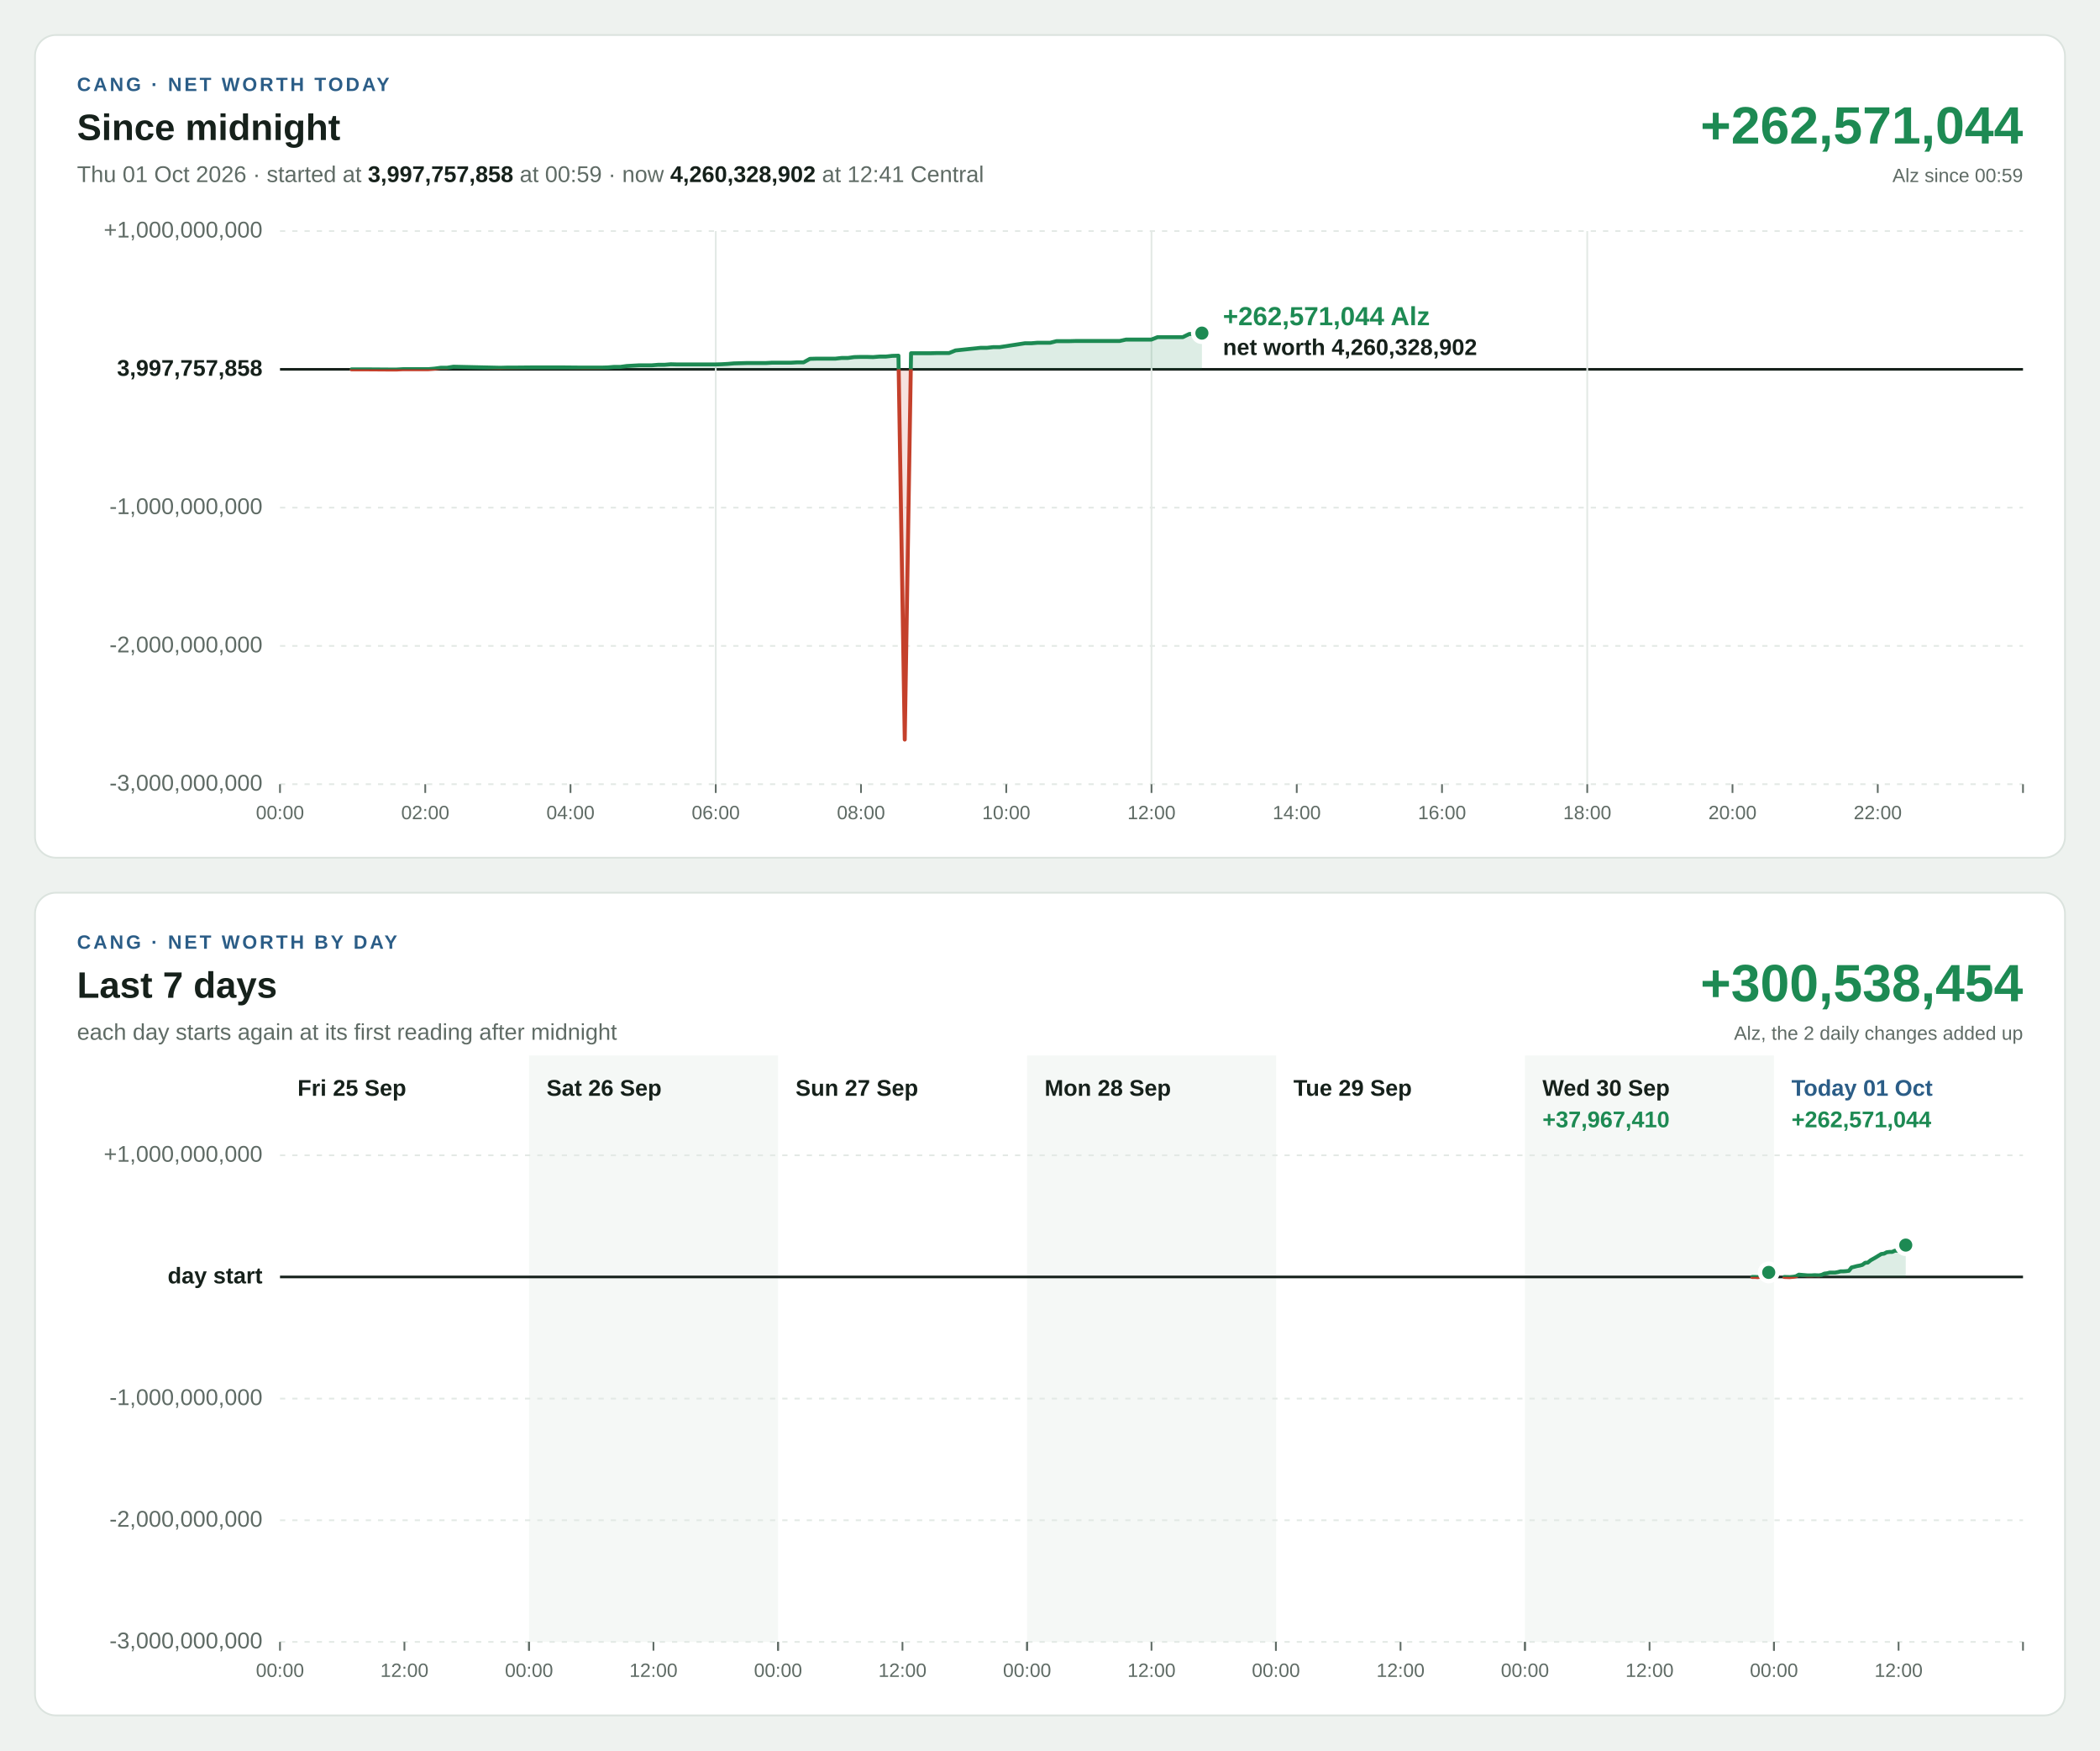
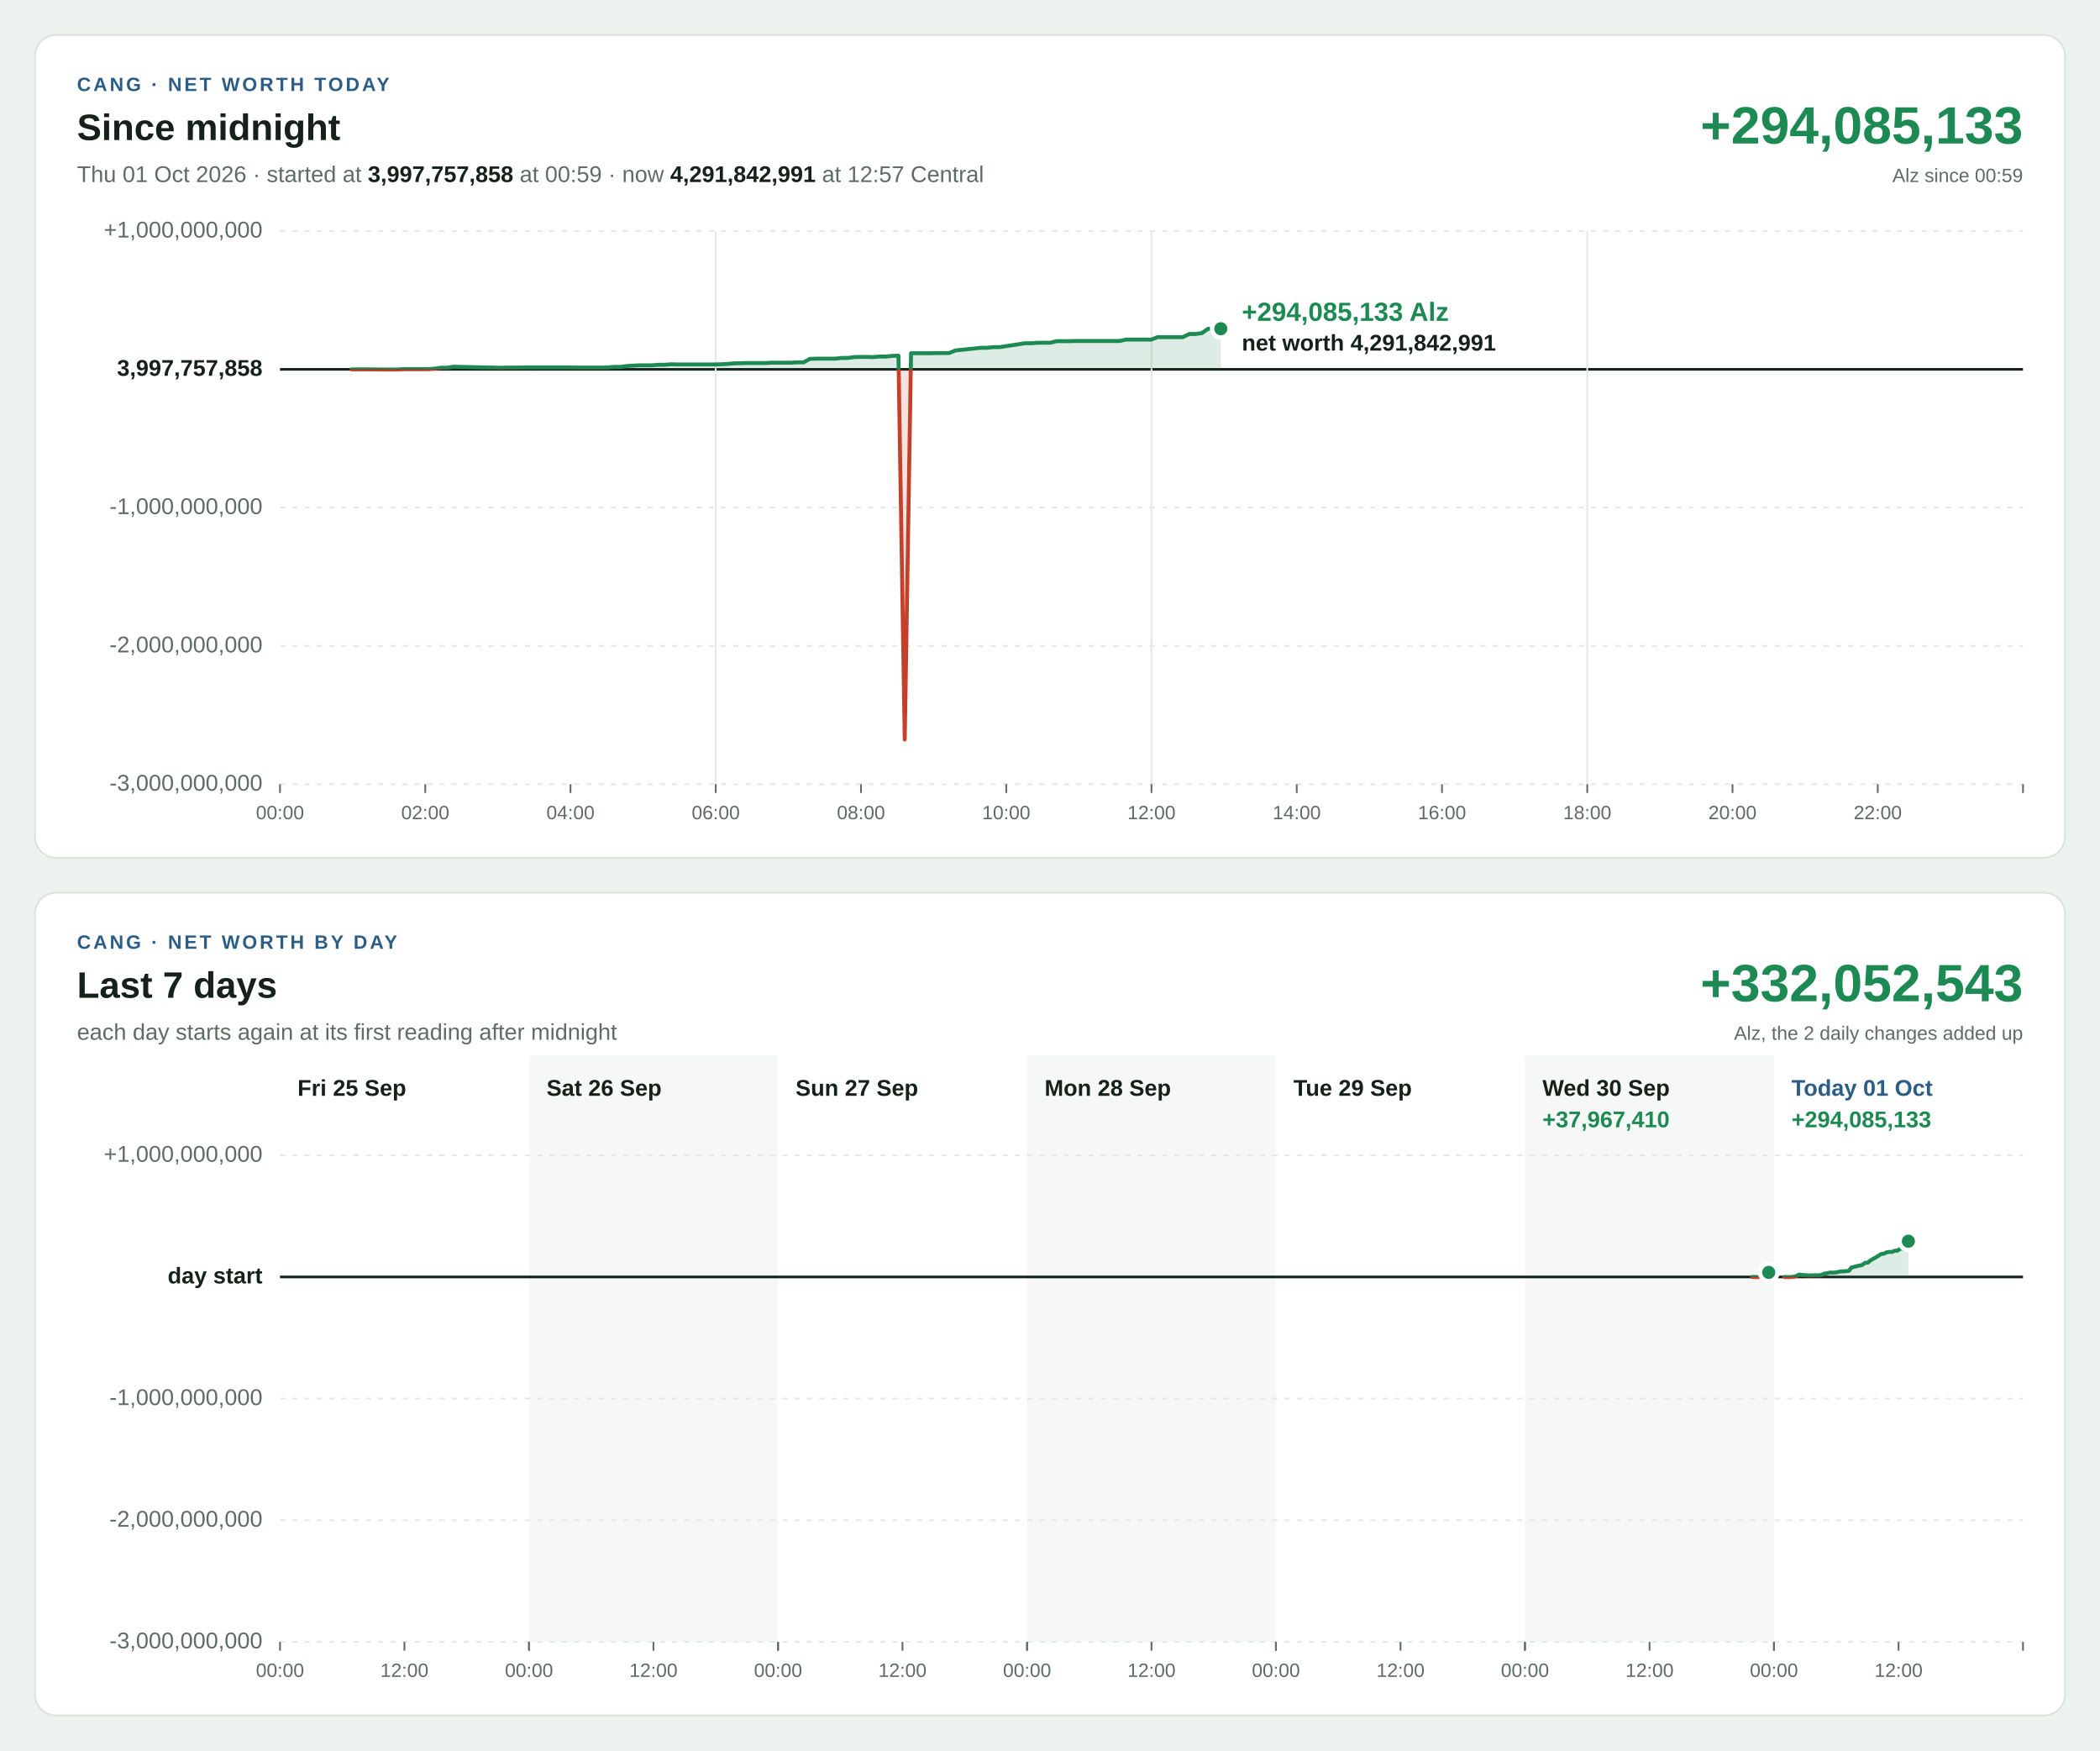
<svg xmlns="http://www.w3.org/2000/svg" width="1200" height="1000" viewBox="0 0 1200 1000" font-family="Segoe UI, Helvetica Neue, Arial, sans-serif" font-size="13" style="font-variant-numeric: tabular-nums">
  <rect width="1200" height="1000" fill="#eef2ef" />
  <g transform="translate(20,20)">
    <rect width="1160" height="470" rx="12" fill="#ffffff" stroke="#dbe3de" />
    <text x="24" y="32" font-size="11" font-weight="700" letter-spacing="1.4" fill="#2b5d87">CANG · NET WORTH TODAY</text>
    <text x="24" y="60" font-size="21" font-weight="700" fill="#16211b">Since midnight</text>
-     <text x="24" y="84" fill="#5f6b65">Thu 01 Oct 2026 · started at <tspan font-weight="700" fill="#16211b">3,997,757,858</tspan> at 00:59 · now <tspan font-weight="700" fill="#16211b">4,260,328,902</tspan> at 12:41 Central</text>
-     <text x="1136" y="62" font-size="30" font-weight="700" text-anchor="end" fill="#1d8a53">+262,571,044</text>
+     <text x="24" y="84" fill="#5f6b65">Thu 01 Oct 2026 · started at <tspan font-weight="700" fill="#16211b">3,997,757,858</tspan> at 00:59 · now <tspan font-weight="700" fill="#16211b">4,291,842,991</tspan> at 12:57 Central</text>
+     <text x="1136" y="62" font-size="30" font-weight="700" text-anchor="end" fill="#1d8a53">+294,085,133</text>
    <text x="1136" y="84" font-size="11" text-anchor="end" fill="#5f6b65">Alz since 00:59</text>
    <line x1="140" x2="1136" y1="428.0" y2="428.0" stroke="#e3e9e5" stroke-width="1" stroke-dasharray="3 4" />
    <text x="130" y="428.0" text-anchor="end" dominant-baseline="middle" font-weight="400" fill="#5f6b65">-3,000,000,000</text>
    <line x1="140" x2="1136" y1="349.0" y2="349.0" stroke="#e3e9e5" stroke-width="1" stroke-dasharray="3 4" />
    <text x="130" y="349.0" text-anchor="end" dominant-baseline="middle" font-weight="400" fill="#5f6b65">-2,000,000,000</text>
    <line x1="140" x2="1136" y1="270.0" y2="270.0" stroke="#e3e9e5" stroke-width="1" stroke-dasharray="3 4" />
    <text x="130" y="270.0" text-anchor="end" dominant-baseline="middle" font-weight="400" fill="#5f6b65">-1,000,000,000</text>
    <line x1="140" x2="1136" y1="191.0" y2="191.0" stroke="#16211b" stroke-width="1.5" />
    <text x="130" y="191.0" text-anchor="end" dominant-baseline="middle" font-weight="700" fill="#16211b">3,997,757,858</text>
    <line x1="140" x2="1136" y1="112.0" y2="112.0" stroke="#e3e9e5" stroke-width="1" stroke-dasharray="3 4" />
    <text x="130" y="112.0" text-anchor="end" dominant-baseline="middle" font-weight="400" fill="#5f6b65">+1,000,000,000</text>
    <line x1="140.0" x2="140.0" y1="428" y2="433" stroke="#5f6b65" stroke-width="1" />
    <text x="140.0" y="448" font-size="11" text-anchor="middle" fill="#5f6b65">00:00</text>
    <line x1="223.0" x2="223.0" y1="428" y2="433" stroke="#5f6b65" stroke-width="1" />
    <text x="223.0" y="448" font-size="11" text-anchor="middle" fill="#5f6b65">02:00</text>
    <line x1="306.0" x2="306.0" y1="428" y2="433" stroke="#5f6b65" stroke-width="1" />
    <text x="306.0" y="448" font-size="11" text-anchor="middle" fill="#5f6b65">04:00</text>
    <line x1="389.0" x2="389.0" y1="112" y2="428" stroke="#e3e9e5" stroke-width="1" />
    <line x1="389.0" x2="389.0" y1="428" y2="433" stroke="#5f6b65" stroke-width="1" />
    <text x="389.0" y="448" font-size="11" text-anchor="middle" fill="#5f6b65">06:00</text>
    <line x1="472.0" x2="472.0" y1="428" y2="433" stroke="#5f6b65" stroke-width="1" />
    <text x="472.0" y="448" font-size="11" text-anchor="middle" fill="#5f6b65">08:00</text>
    <line x1="555.0" x2="555.0" y1="428" y2="433" stroke="#5f6b65" stroke-width="1" />
    <text x="555.0" y="448" font-size="11" text-anchor="middle" fill="#5f6b65">10:00</text>
    <line x1="638.0" x2="638.0" y1="112" y2="428" stroke="#e3e9e5" stroke-width="1" />
    <line x1="638.0" x2="638.0" y1="428" y2="433" stroke="#5f6b65" stroke-width="1" />
    <text x="638.0" y="448" font-size="11" text-anchor="middle" fill="#5f6b65">12:00</text>
    <line x1="721.0" x2="721.0" y1="428" y2="433" stroke="#5f6b65" stroke-width="1" />
    <text x="721.0" y="448" font-size="11" text-anchor="middle" fill="#5f6b65">14:00</text>
    <line x1="804.0" x2="804.0" y1="428" y2="433" stroke="#5f6b65" stroke-width="1" />
    <text x="804.0" y="448" font-size="11" text-anchor="middle" fill="#5f6b65">16:00</text>
    <line x1="887.0" x2="887.0" y1="112" y2="428" stroke="#e3e9e5" stroke-width="1" />
    <line x1="887.0" x2="887.0" y1="428" y2="433" stroke="#5f6b65" stroke-width="1" />
    <text x="887.0" y="448" font-size="11" text-anchor="middle" fill="#5f6b65">18:00</text>
    <line x1="970.0" x2="970.0" y1="428" y2="433" stroke="#5f6b65" stroke-width="1" />
    <text x="970.0" y="448" font-size="11" text-anchor="middle" fill="#5f6b65">20:00</text>
    <line x1="1053.0" x2="1053.0" y1="428" y2="433" stroke="#5f6b65" stroke-width="1" />
    <text x="1053.0" y="448" font-size="11" text-anchor="middle" fill="#5f6b65">22:00</text>
    <line x1="1136.0" x2="1136.0" y1="428" y2="433" stroke="#5f6b65" stroke-width="1" />
    <defs>
-       <path id="shape-today" d="M180.9 191.0L180.9 191.0L184.6 191.0L188.2 191.0L202.9 191.1L206.6 191.1L210.2 190.9L217.3 190.9L220.9 190.9L224.6 190.9L228.2 190.6L231.8 190.1L235.4 190.1L239.1 189.5L265.9 190.1L269.5 190.0L273.1 190.0L283.9 189.9L287.5 189.9L291.2 189.9L294.8 189.9L298.4 189.9L302.0 189.9L312.9 190.0L316.5 190.0L320.1 190.0L323.7 190.0L327.3 189.9L330.9 189.6L334.5 189.6L338.1 189.1L341.7 188.9L345.3 188.7L348.9 188.7L352.5 188.7L356.1 188.4L359.7 188.4L363.3 188.1L367.0 188.2L370.5 188.2L374.1 188.2L377.8 188.2L381.4 188.2L385.0 188.2L388.6 188.2L392.2 188.1L395.8 187.9L399.4 187.6L403.0 187.5L406.6 187.4L410.3 187.4L413.9 187.4L417.5 187.4L421.1 187.2L424.7 187.2L428.4 187.2L432.0 187.2L435.6 187.0L439.2 187.0L442.8 185.0L446.4 184.9L450.0 184.9L453.6 184.9L457.3 184.9L460.9 184.5L464.5 184.5L468.1 184.0L471.7 183.9L475.3 183.9L478.9 184.0L482.6 183.7L486.2 183.7L489.8 183.3L493.4 183.2L497.0 402.5L500.6 181.8L504.3 181.8L507.9 181.8L511.5 181.8L515.1 181.7L518.7 181.7L522.3 181.7L526.0 180.2L540.4 178.7L544.0 178.7L547.6 178.3L551.3 178.3L565.7 176.1L569.3 176.1L572.9 175.8L576.6 175.8L580.1 175.8L583.7 174.9L587.4 174.9L591.0 174.9L594.6 174.8L598.2 174.8L601.8 174.8L605.4 174.8L609.0 174.8L612.6 174.8L616.2 174.8L619.8 174.8L623.4 174.0L627.1 174.0L630.7 174.0L634.3 174.0L637.9 174.0L641.5 172.6L645.1 172.6L648.8 172.6L652.3 172.6L655.9 172.6L659.6 170.8L663.2 170.8L666.8 170.3L666.8 191.0Z" />
-       <path id="line-today" d="M180.9 191.0L184.6 191.0L188.2 191.0L202.9 191.1L206.6 191.1L210.2 190.9L217.3 190.9L220.9 190.9L224.6 190.9L228.2 190.6L231.8 190.1L235.4 190.1L239.1 189.5L265.9 190.1L269.5 190.0L273.1 190.0L283.9 189.9L287.5 189.9L291.2 189.9L294.8 189.9L298.4 189.9L302.0 189.9L312.9 190.0L316.5 190.0L320.1 190.0L323.7 190.0L327.3 189.9L330.9 189.6L334.5 189.6L338.1 189.1L341.7 188.9L345.3 188.7L348.9 188.7L352.5 188.7L356.1 188.4L359.7 188.4L363.3 188.1L367.0 188.2L370.5 188.2L374.1 188.2L377.8 188.2L381.4 188.2L385.0 188.2L388.6 188.2L392.2 188.1L395.8 187.9L399.4 187.6L403.0 187.5L406.6 187.4L410.3 187.4L413.9 187.4L417.5 187.4L421.1 187.2L424.7 187.2L428.4 187.2L432.0 187.2L435.6 187.0L439.2 187.0L442.8 185.0L446.4 184.9L450.0 184.9L453.6 184.9L457.3 184.9L460.9 184.5L464.5 184.5L468.1 184.0L471.7 183.9L475.3 183.9L478.9 184.0L482.6 183.7L486.2 183.7L489.8 183.3L493.4 183.2L497.0 402.5L500.6 181.8L504.3 181.8L507.9 181.8L511.5 181.8L515.1 181.7L518.7 181.7L522.3 181.7L526.0 180.2L540.4 178.7L544.0 178.7L547.6 178.3L551.3 178.3L565.7 176.1L569.3 176.1L572.9 175.8L576.6 175.8L580.1 175.8L583.7 174.9L587.4 174.9L591.0 174.9L594.6 174.8L598.2 174.8L601.8 174.8L605.4 174.8L609.0 174.8L612.6 174.8L616.2 174.8L619.8 174.8L623.4 174.0L627.1 174.0L630.7 174.0L634.3 174.0L637.9 174.0L641.5 172.6L645.1 172.6L648.8 172.6L652.3 172.6L655.9 172.6L659.6 170.8L663.2 170.8L666.8 170.3" />
+       <path id="shape-today" d="M180.9 191.0L180.9 191.0L184.6 191.0L188.2 191.0L202.9 191.1L206.6 191.1L210.2 190.9L217.3 190.9L220.9 190.9L224.6 190.9L228.2 190.6L231.8 190.1L235.4 190.1L239.1 189.5L265.9 190.1L269.5 190.0L273.1 190.0L283.9 189.9L287.5 189.9L291.2 189.9L294.8 189.9L298.4 189.9L302.0 189.9L312.9 190.0L316.5 190.0L320.1 190.0L323.7 190.0L327.3 189.9L330.9 189.6L334.5 189.6L338.1 189.1L341.7 188.9L345.3 188.7L348.9 188.7L352.5 188.7L356.1 188.4L359.7 188.4L363.3 188.1L367.0 188.2L370.5 188.2L374.1 188.2L377.8 188.2L381.4 188.2L385.0 188.2L388.6 188.2L392.2 188.1L395.8 187.9L399.4 187.6L403.0 187.5L406.6 187.4L410.3 187.4L413.9 187.4L417.5 187.4L421.1 187.2L424.7 187.2L428.4 187.2L432.0 187.2L435.6 187.0L439.2 187.0L442.8 185.0L446.4 184.9L450.0 184.9L453.6 184.9L457.3 184.9L460.9 184.5L464.5 184.5L468.1 184.0L471.7 183.9L475.3 183.9L478.9 184.0L482.6 183.7L486.2 183.7L489.8 183.3L493.4 183.2L497.0 402.5L500.6 181.8L504.3 181.8L507.9 181.8L511.5 181.8L515.1 181.7L518.7 181.7L522.3 181.7L526.0 180.2L540.4 178.7L544.0 178.7L547.6 178.3L551.3 178.3L565.7 176.1L569.3 176.1L572.9 175.8L576.6 175.8L580.1 175.8L583.7 174.9L587.4 174.9L591.0 174.9L594.6 174.8L598.2 174.8L601.8 174.8L605.4 174.8L609.0 174.8L612.6 174.8L616.2 174.8L619.8 174.8L623.4 174.0L627.1 174.0L630.7 174.0L634.3 174.0L637.9 174.0L641.5 172.6L645.1 172.6L648.8 172.6L652.3 172.6L655.9 172.6L659.6 170.8L663.2 170.8L666.8 170.3L670.4 167.8L674.0 167.8L677.6 167.8L677.6 191.0Z" />
+       <path id="line-today" d="M180.9 191.0L184.6 191.0L188.2 191.0L202.9 191.1L206.6 191.1L210.2 190.9L217.3 190.9L220.9 190.9L224.6 190.9L228.2 190.6L231.8 190.1L235.4 190.1L239.1 189.5L265.9 190.1L269.5 190.0L273.1 190.0L283.9 189.9L287.5 189.9L291.2 189.9L294.8 189.9L298.4 189.9L302.0 189.9L312.9 190.0L316.5 190.0L320.1 190.0L323.7 190.0L327.3 189.9L330.9 189.6L334.5 189.6L338.1 189.1L341.7 188.9L345.3 188.7L348.9 188.7L352.5 188.7L356.1 188.4L359.7 188.4L363.3 188.1L367.0 188.2L370.5 188.2L374.1 188.2L377.8 188.2L381.4 188.2L385.0 188.2L388.6 188.2L392.2 188.1L395.8 187.9L399.4 187.6L403.0 187.5L406.6 187.4L410.3 187.4L413.9 187.4L417.5 187.4L421.1 187.2L424.7 187.2L428.4 187.2L432.0 187.2L435.6 187.0L439.2 187.0L442.8 185.0L446.4 184.9L450.0 184.9L453.6 184.9L457.3 184.9L460.9 184.5L464.5 184.5L468.1 184.0L471.7 183.9L475.3 183.9L478.9 184.0L482.6 183.7L486.2 183.7L489.8 183.3L493.4 183.2L497.0 402.5L500.6 181.8L504.3 181.8L507.9 181.8L511.5 181.8L515.1 181.7L518.7 181.7L522.3 181.7L526.0 180.2L540.4 178.7L544.0 178.7L547.6 178.3L551.3 178.3L565.7 176.1L569.3 176.1L572.9 175.8L576.6 175.8L580.1 175.8L583.7 174.9L587.4 174.9L591.0 174.9L594.6 174.8L598.2 174.8L601.8 174.8L605.4 174.8L609.0 174.8L612.6 174.8L616.2 174.8L619.8 174.8L623.4 174.0L627.1 174.0L630.7 174.0L634.3 174.0L637.9 174.0L641.5 172.6L645.1 172.6L648.8 172.6L652.3 172.6L655.9 172.6L659.6 170.8L663.2 170.8L666.8 170.3L670.4 167.8L674.0 167.8L677.6 167.8" />
      <clipPath id="up-today">
        <rect x="140" y="112" width="996" height="79.0" />
      </clipPath>
      <clipPath id="down-today">
        <rect x="140" y="191.0" width="996" height="237.0" />
      </clipPath>
    </defs>
    <use href="#shape-today" fill="#1d8a53" fill-opacity="0.15" clip-path="url(#up-today)" />
    <use href="#line-today" fill="none" stroke="#1d8a53" stroke-width="2.25" stroke-linejoin="round" stroke-linecap="round" clip-path="url(#up-today)" />
    <use href="#shape-today" fill="#c4402b" fill-opacity="0.15" clip-path="url(#down-today)" />
    <use href="#line-today" fill="none" stroke="#c4402b" stroke-width="2.25" stroke-linejoin="round" stroke-linecap="round" clip-path="url(#down-today)" />
-     <circle cx="666.8" cy="170.3" r="5" fill="#1d8a53" stroke="#ffffff" stroke-width="2.5" />
-     <text x="678.8" y="165.8" text-anchor="start" font-size="15" font-weight="700" fill="#1d8a53" stroke="#ffffff" stroke-width="4" stroke-linejoin="round" paint-order="stroke">+262,571,044 Alz</text>
-     <text x="678.8" y="182.8" text-anchor="start" font-size="13" font-weight="600" fill="#16211b" stroke="#ffffff" stroke-width="4" stroke-linejoin="round" paint-order="stroke">net worth 4,260,328,902</text>
+     <circle cx="677.6" cy="167.8" r="5" fill="#1d8a53" stroke="#ffffff" stroke-width="2.5" />
+     <text x="689.6" y="163.3" text-anchor="start" font-size="15" font-weight="700" fill="#1d8a53" stroke="#ffffff" stroke-width="4" stroke-linejoin="round" paint-order="stroke">+294,085,133 Alz</text>
+     <text x="689.6" y="180.3" text-anchor="start" font-size="13" font-weight="600" fill="#16211b" stroke="#ffffff" stroke-width="4" stroke-linejoin="round" paint-order="stroke">net worth 4,291,842,991</text>
  </g>
  <g transform="translate(20,510)">
    <rect width="1160" height="470" rx="12" fill="#ffffff" stroke="#dbe3de" />
    <text x="24" y="32" font-size="11" font-weight="700" letter-spacing="1.4" fill="#2b5d87">CANG · NET WORTH BY DAY</text>
    <text x="24" y="60" font-size="21" font-weight="700" fill="#16211b">Last 7 days</text>
    <text x="24" y="84" fill="#5f6b65">each day starts again at its first reading after midnight</text>
-     <text x="1136" y="62" font-size="30" font-weight="700" text-anchor="end" fill="#1d8a53">+300,538,454</text>
+     <text x="1136" y="62" font-size="30" font-weight="700" text-anchor="end" fill="#1d8a53">+332,052,543</text>
    <text x="1136" y="84" font-size="11" text-anchor="end" fill="#5f6b65">Alz, the 2 daily changes added up</text>
    <rect x="282.3" y="93" width="142.3" height="335" fill="#f5f8f6" />
    <rect x="566.9" y="93" width="142.3" height="335" fill="#f5f8f6" />
    <rect x="851.4" y="93" width="142.3" height="335" fill="#f5f8f6" />
    <line x1="140" x2="1136" y1="428.0" y2="428.0" stroke="#e3e9e5" stroke-width="1" stroke-dasharray="3 4" />
    <text x="130" y="428.0" text-anchor="end" dominant-baseline="middle" font-weight="400" fill="#5f6b65">-3,000,000,000</text>
    <line x1="140" x2="1136" y1="358.5" y2="358.5" stroke="#e3e9e5" stroke-width="1" stroke-dasharray="3 4" />
    <text x="130" y="358.5" text-anchor="end" dominant-baseline="middle" font-weight="400" fill="#5f6b65">-2,000,000,000</text>
    <line x1="140" x2="1136" y1="289.0" y2="289.0" stroke="#e3e9e5" stroke-width="1" stroke-dasharray="3 4" />
    <text x="130" y="289.0" text-anchor="end" dominant-baseline="middle" font-weight="400" fill="#5f6b65">-1,000,000,000</text>
    <line x1="140" x2="1136" y1="219.5" y2="219.5" stroke="#16211b" stroke-width="1.5" />
    <text x="130" y="219.5" text-anchor="end" dominant-baseline="middle" font-weight="700" fill="#16211b">day start</text>
    <line x1="140" x2="1136" y1="150.0" y2="150.0" stroke="#e3e9e5" stroke-width="1" stroke-dasharray="3 4" />
    <text x="130" y="150.0" text-anchor="end" dominant-baseline="middle" font-weight="400" fill="#5f6b65">+1,000,000,000</text>
    <text x="150.0" y="116" font-weight="700" fill="#16211b">Fri 25 Sep</text>
    <line x1="140.0" x2="140.0" y1="428" y2="433" stroke="#5f6b65" stroke-width="1" />
    <text x="140.0" y="448" font-size="11" text-anchor="middle" fill="#5f6b65">00:00</text>
    <line x1="211.1" x2="211.1" y1="428" y2="433" stroke="#5f6b65" stroke-width="1" />
    <text x="211.1" y="448" font-size="11" text-anchor="middle" fill="#5f6b65">12:00</text>
    <line x1="282.3" x2="282.3" y1="428" y2="433" stroke="#5f6b65" stroke-width="1" />
    <text x="292.3" y="116" font-weight="700" fill="#16211b">Sat 26 Sep</text>
    <line x1="282.3" x2="282.3" y1="428" y2="433" stroke="#5f6b65" stroke-width="1" />
    <text x="282.3" y="448" font-size="11" text-anchor="middle" fill="#5f6b65">00:00</text>
    <line x1="353.4" x2="353.4" y1="428" y2="433" stroke="#5f6b65" stroke-width="1" />
    <text x="353.4" y="448" font-size="11" text-anchor="middle" fill="#5f6b65">12:00</text>
    <line x1="424.6" x2="424.6" y1="428" y2="433" stroke="#5f6b65" stroke-width="1" />
    <text x="434.6" y="116" font-weight="700" fill="#16211b">Sun 27 Sep</text>
    <line x1="424.6" x2="424.6" y1="428" y2="433" stroke="#5f6b65" stroke-width="1" />
    <text x="424.6" y="448" font-size="11" text-anchor="middle" fill="#5f6b65">00:00</text>
    <line x1="495.7" x2="495.7" y1="428" y2="433" stroke="#5f6b65" stroke-width="1" />
    <text x="495.7" y="448" font-size="11" text-anchor="middle" fill="#5f6b65">12:00</text>
    <line x1="566.9" x2="566.9" y1="428" y2="433" stroke="#5f6b65" stroke-width="1" />
    <text x="576.9" y="116" font-weight="700" fill="#16211b">Mon 28 Sep</text>
    <line x1="566.9" x2="566.9" y1="428" y2="433" stroke="#5f6b65" stroke-width="1" />
    <text x="566.9" y="448" font-size="11" text-anchor="middle" fill="#5f6b65">00:00</text>
    <line x1="638.0" x2="638.0" y1="428" y2="433" stroke="#5f6b65" stroke-width="1" />
    <text x="638.0" y="448" font-size="11" text-anchor="middle" fill="#5f6b65">12:00</text>
    <line x1="709.1" x2="709.1" y1="428" y2="433" stroke="#5f6b65" stroke-width="1" />
    <text x="719.1" y="116" font-weight="700" fill="#16211b">Tue 29 Sep</text>
    <line x1="709.1" x2="709.1" y1="428" y2="433" stroke="#5f6b65" stroke-width="1" />
    <text x="709.1" y="448" font-size="11" text-anchor="middle" fill="#5f6b65">00:00</text>
    <line x1="780.3" x2="780.3" y1="428" y2="433" stroke="#5f6b65" stroke-width="1" />
    <text x="780.3" y="448" font-size="11" text-anchor="middle" fill="#5f6b65">12:00</text>
    <line x1="851.4" x2="851.4" y1="428" y2="433" stroke="#5f6b65" stroke-width="1" />
    <text x="861.4" y="116" font-weight="700" fill="#16211b">Wed 30 Sep</text>
    <line x1="851.4" x2="851.4" y1="428" y2="433" stroke="#5f6b65" stroke-width="1" />
    <text x="851.4" y="448" font-size="11" text-anchor="middle" fill="#5f6b65">00:00</text>
    <line x1="922.6" x2="922.6" y1="428" y2="433" stroke="#5f6b65" stroke-width="1" />
    <text x="922.6" y="448" font-size="11" text-anchor="middle" fill="#5f6b65">12:00</text>
    <line x1="993.7" x2="993.7" y1="428" y2="433" stroke="#5f6b65" stroke-width="1" />
    <text x="861.4" y="134" font-weight="700" fill="#1d8a53">+37,967,410</text>
    <defs>
      <path id="shape-day5" d="M981.3 219.5L981.3 219.5L982.9 219.5L984.4 219.6L986.0 219.4L987.5 219.4L989.1 218.4L990.7 216.9L990.7 219.5Z" />
      <path id="line-day5" d="M981.3 219.5L982.9 219.5L984.4 219.6L986.0 219.4L987.5 219.4L989.1 218.4L990.7 216.9" />
      <clipPath id="up-day5">
        <rect x="140" y="150" width="996" height="69.5" />
      </clipPath>
      <clipPath id="down-day5">
        <rect x="140" y="219.5" width="996" height="208.5" />
      </clipPath>
    </defs>
    <use href="#shape-day5" fill="#1d8a53" fill-opacity="0.15" clip-path="url(#up-day5)" />
    <use href="#line-day5" fill="none" stroke="#1d8a53" stroke-width="2.25" stroke-linejoin="round" stroke-linecap="round" clip-path="url(#up-day5)" />
    <use href="#shape-day5" fill="#c4402b" fill-opacity="0.15" clip-path="url(#down-day5)" />
    <use href="#line-day5" fill="none" stroke="#c4402b" stroke-width="2.25" stroke-linejoin="round" stroke-linecap="round" clip-path="url(#down-day5)" />
    <circle cx="990.7" cy="216.9" r="5" fill="#1d8a53" stroke="#ffffff" stroke-width="2.5" />
    <text x="1003.7" y="116" font-weight="700" fill="#2b5d87">Today 01 Oct</text>
    <line x1="993.7" x2="993.7" y1="428" y2="433" stroke="#5f6b65" stroke-width="1" />
    <text x="993.7" y="448" font-size="11" text-anchor="middle" fill="#5f6b65">00:00</text>
    <line x1="1064.9" x2="1064.9" y1="428" y2="433" stroke="#5f6b65" stroke-width="1" />
    <text x="1064.9" y="448" font-size="11" text-anchor="middle" fill="#5f6b65">12:00</text>
    <line x1="1136.0" x2="1136.0" y1="428" y2="433" stroke="#5f6b65" stroke-width="1" />
-     <text x="1003.7" y="134" font-weight="700" fill="#1d8a53">+262,571,044</text>
+     <text x="1003.7" y="134" font-weight="700" fill="#1d8a53">+294,085,133</text>
    <defs>
-       <path id="shape-day6" d="M999.6 219.5L999.6 219.5L1002.7 219.6L1004.8 219.4L1006.3 219.1L1007.9 218.2L1012.7 218.6L1015.3 218.6L1016.9 218.5L1019.4 218.6L1021.0 218.3L1022.5 217.6L1024.1 217.4L1025.6 217.0L1027.2 217.0L1028.7 217.0L1030.3 216.7L1031.8 216.3L1033.4 216.3L1034.9 216.2L1036.5 216.0L1038.0 214.1L1039.6 213.7L1041.1 213.3L1042.7 213.0L1044.2 212.6L1045.8 211.4L1047.3 211.3L1048.9 210.0L1051.9 208.3L1055.0 206.4L1056.6 206.2L1058.1 205.4L1059.7 205.2L1061.2 205.2L1062.8 204.5L1064.3 204.5L1065.9 203.3L1067.4 203.3L1069.0 201.3L1069.0 219.5Z" />
-       <path id="line-day6" d="M999.6 219.5L1002.7 219.6L1004.8 219.4L1006.3 219.1L1007.9 218.2L1012.7 218.6L1015.3 218.6L1016.9 218.5L1019.4 218.6L1021.0 218.3L1022.5 217.6L1024.1 217.4L1025.6 217.0L1027.2 217.0L1028.7 217.0L1030.3 216.7L1031.8 216.3L1033.4 216.3L1034.9 216.2L1036.5 216.0L1038.0 214.1L1039.6 213.7L1041.1 213.3L1042.7 213.0L1044.2 212.6L1045.8 211.4L1047.3 211.3L1048.9 210.0L1051.9 208.3L1055.0 206.4L1056.6 206.2L1058.1 205.4L1059.7 205.2L1061.2 205.2L1062.8 204.5L1064.3 204.5L1065.9 203.3L1067.4 203.3L1069.0 201.3" />
+       <path id="shape-day6" d="M999.6 219.5L999.6 219.5L1002.7 219.6L1004.8 219.4L1006.3 219.1L1007.9 218.2L1012.7 218.6L1015.3 218.6L1016.9 218.5L1019.4 218.6L1021.0 218.3L1022.5 217.6L1024.1 217.4L1025.6 217.0L1027.2 217.0L1028.7 217.0L1030.3 216.7L1031.8 216.3L1033.4 216.3L1034.9 216.2L1036.5 216.0L1038.0 214.1L1039.6 213.7L1041.1 213.3L1042.7 213.0L1044.2 212.6L1045.8 211.4L1047.3 211.3L1048.9 210.0L1051.9 208.3L1055.0 206.4L1056.6 206.2L1058.1 205.4L1059.7 205.2L1061.2 205.2L1062.8 204.5L1064.3 204.5L1065.9 203.3L1067.4 203.3L1069.0 201.3L1070.5 199.1L1070.5 219.5Z" />
+       <path id="line-day6" d="M999.6 219.5L1002.7 219.6L1004.8 219.4L1006.3 219.1L1007.9 218.2L1012.7 218.6L1015.3 218.6L1016.9 218.5L1019.4 218.6L1021.0 218.3L1022.5 217.6L1024.1 217.4L1025.6 217.0L1027.2 217.0L1028.7 217.0L1030.3 216.7L1031.8 216.3L1033.4 216.3L1034.9 216.2L1036.5 216.0L1038.0 214.1L1039.6 213.7L1041.1 213.3L1042.7 213.0L1044.2 212.6L1045.8 211.4L1047.3 211.3L1048.9 210.0L1051.9 208.3L1055.0 206.4L1056.6 206.2L1058.1 205.4L1059.7 205.2L1061.2 205.2L1062.8 204.5L1064.3 204.5L1065.9 203.3L1067.4 203.3L1069.0 201.3L1070.5 199.1" />
      <clipPath id="up-day6">
        <rect x="140" y="150" width="996" height="69.5" />
      </clipPath>
      <clipPath id="down-day6">
        <rect x="140" y="219.5" width="996" height="208.5" />
      </clipPath>
    </defs>
    <use href="#shape-day6" fill="#1d8a53" fill-opacity="0.15" clip-path="url(#up-day6)" />
    <use href="#line-day6" fill="none" stroke="#1d8a53" stroke-width="2.25" stroke-linejoin="round" stroke-linecap="round" clip-path="url(#up-day6)" />
    <use href="#shape-day6" fill="#c4402b" fill-opacity="0.15" clip-path="url(#down-day6)" />
    <use href="#line-day6" fill="none" stroke="#c4402b" stroke-width="2.25" stroke-linejoin="round" stroke-linecap="round" clip-path="url(#down-day6)" />
-     <circle cx="1069.0" cy="201.3" r="5" fill="#1d8a53" stroke="#ffffff" stroke-width="2.5" />
+     <circle cx="1070.5" cy="199.1" r="5" fill="#1d8a53" stroke="#ffffff" stroke-width="2.5" />
  </g>
</svg>
